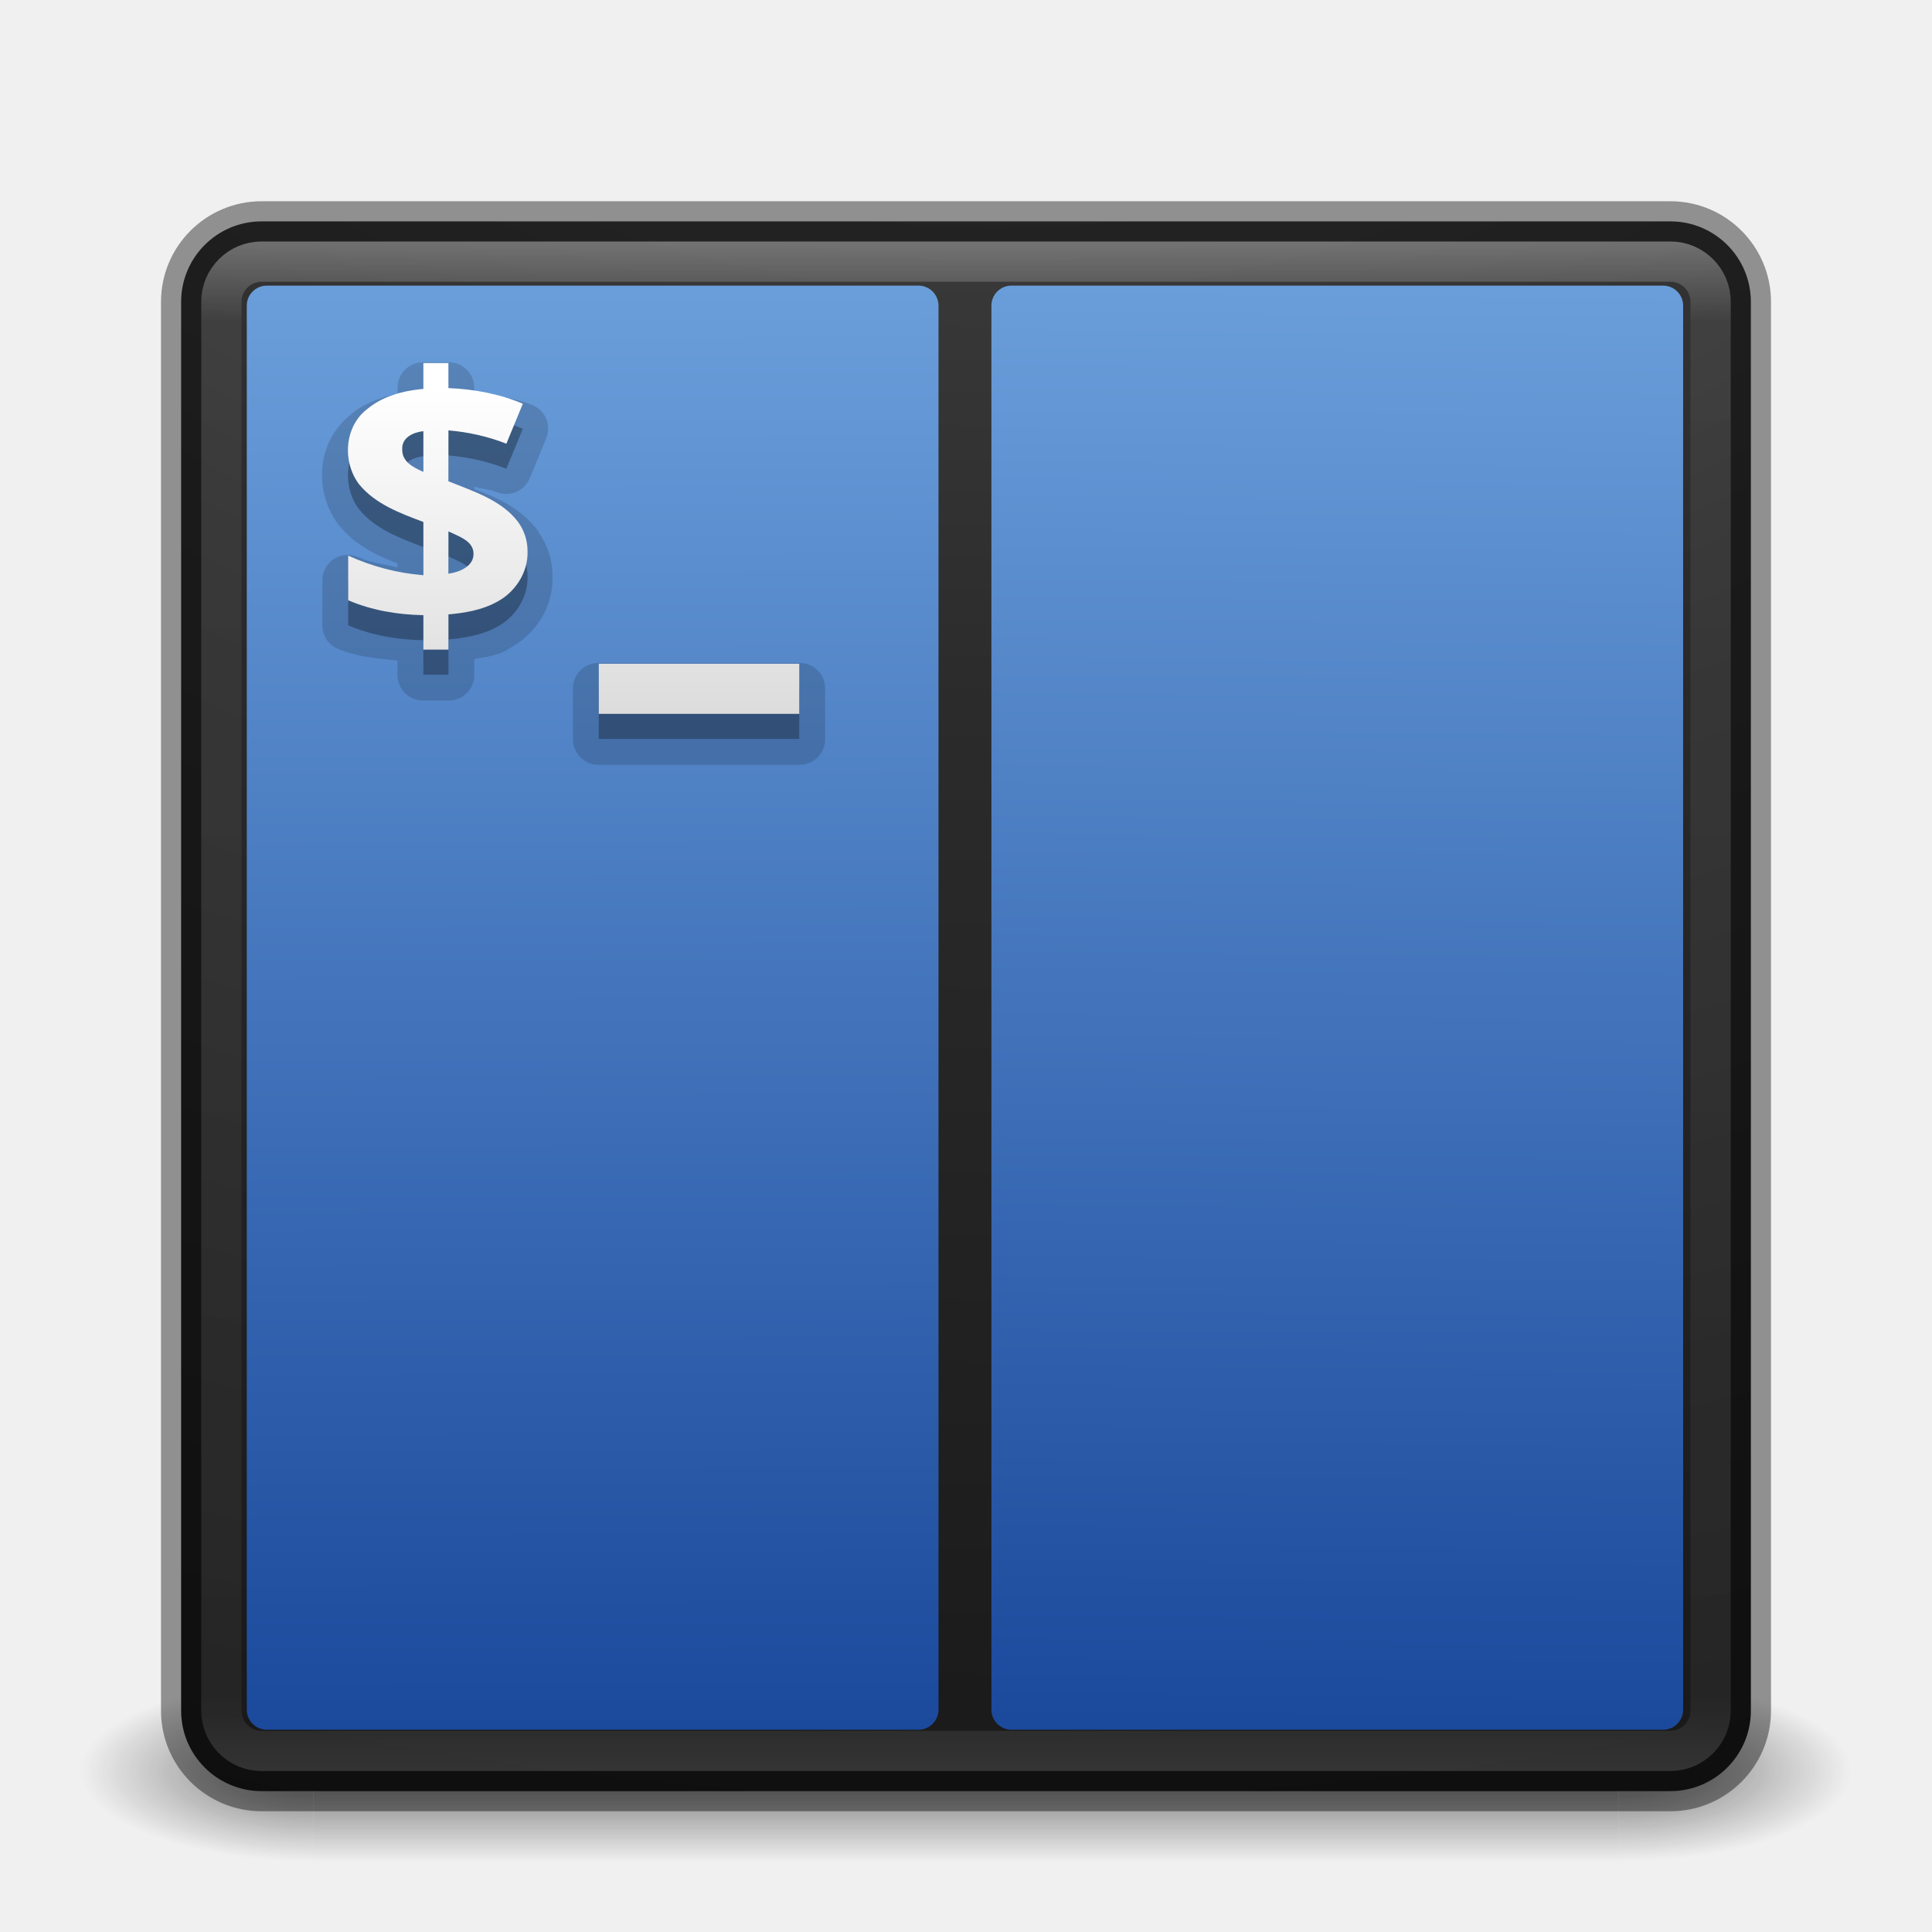
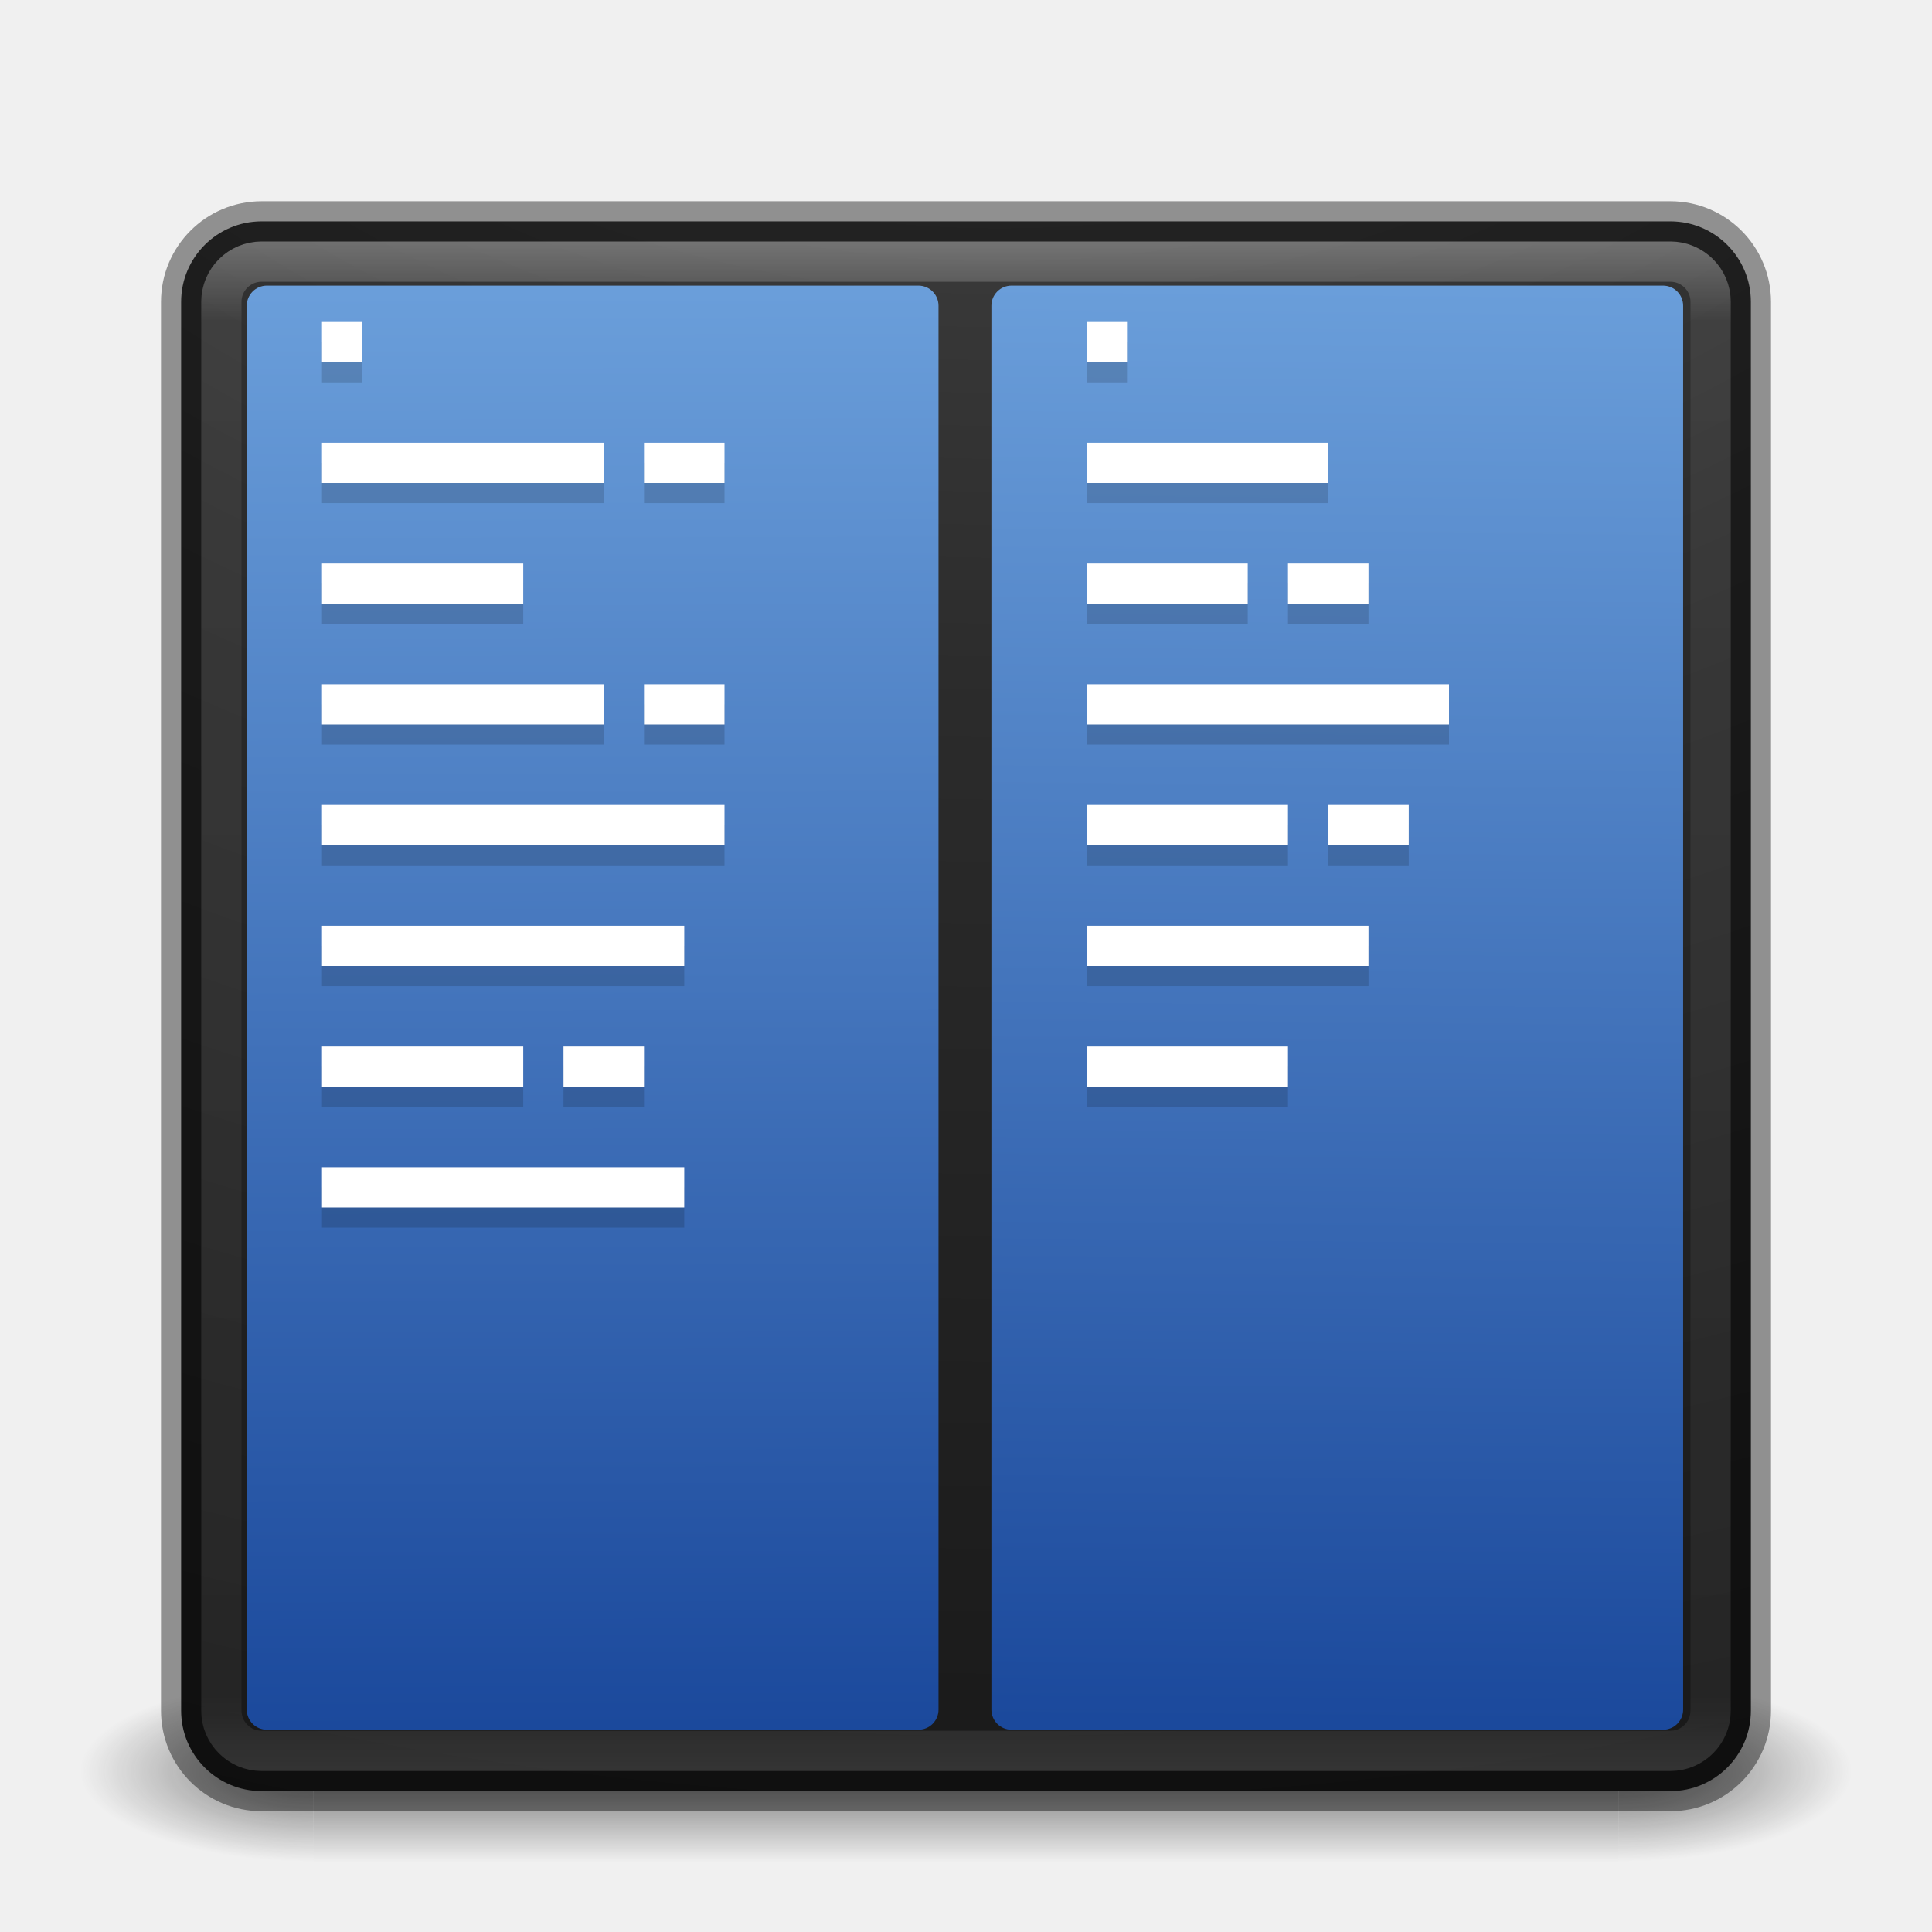
<svg xmlns="http://www.w3.org/2000/svg" xmlns:xlink="http://www.w3.org/1999/xlink" version="1.1" width="48" height="48" id="svg4296">
  <defs id="defs4298">
    <linearGradient id="linearGradient4319">
      <stop id="stop4321" offset="0" style="stop-color:#6a9eda;stop-opacity:1" />
      <stop id="stop4323" offset="1" style="stop-color:#1b499c;stop-opacity:1" />
    </linearGradient>
    <linearGradient id="linearGradient3895">
      <stop id="stop3897" style="stop-color:#ffffff;stop-opacity:1" offset="0" />
      <stop id="stop3899" style="stop-color:#ffffff;stop-opacity:0.235" offset="0.053" />
      <stop id="stop3901" style="stop-color:#ffffff;stop-opacity:0.157" offset="0.951" />
      <stop id="stop3903" style="stop-color:#ffffff;stop-opacity:0.392" offset="1" />
    </linearGradient>
    <linearGradient x1="20" y1="26" x2="20" y2="13" id="linearGradient4183" xlink:href="#linearGradient3680-6-6-6-3" gradientUnits="userSpaceOnUse" gradientTransform="translate(-48.16159,1.804873)" />
    <linearGradient id="linearGradient3680-6-6-6-3">
      <stop id="stop3682-4-6-1-3" style="stop-color:#dcdcdc;stop-opacity:1" offset="0" />
      <stop id="stop3684-8-5-8-0" style="stop-color:#ffffff;stop-opacity:1" offset="1" />
    </linearGradient>
    <linearGradient x1="24" y1="5" x2="24" y2="43" id="linearGradient3982" xlink:href="#linearGradient3924-1" gradientUnits="userSpaceOnUse" gradientTransform="translate(4e-6,1.000006)" />
    <linearGradient id="linearGradient3924-1">
      <stop id="stop3926-3" style="stop-color:#ffffff;stop-opacity:1" offset="0" />
      <stop id="stop3928-91" style="stop-color:#ffffff;stop-opacity:0.235" offset="0.063" />
      <stop id="stop3930-6" style="stop-color:#ffffff;stop-opacity:0.157" offset="0.951" />
      <stop id="stop3932-6" style="stop-color:#ffffff;stop-opacity:0.392" offset="1" />
    </linearGradient>
    <radialGradient cx="4.993" cy="43.5" r="2.5" fx="4.993" fy="43.5" id="radialGradient3963" xlink:href="#linearGradient3688-166-749" gradientUnits="userSpaceOnUse" gradientTransform="matrix(2.003784,0,0,1.4,27.98813,-17.4)" />
    <linearGradient id="linearGradient3688-166-749">
      <stop id="stop2883" style="stop-color:#181818;stop-opacity:1" offset="0" />
      <stop id="stop2885" style="stop-color:#181818;stop-opacity:0" offset="1" />
    </linearGradient>
    <radialGradient cx="4.993" cy="43.5" r="2.5" fx="4.993" fy="43.5" id="radialGradient3965" xlink:href="#linearGradient3688-464-309" gradientUnits="userSpaceOnUse" gradientTransform="matrix(2.003784,0,0,1.4,-20.01187,-104.4)" />
    <linearGradient id="linearGradient3688-464-309">
      <stop id="stop2889" style="stop-color:#181818;stop-opacity:1" offset="0" />
      <stop id="stop2891" style="stop-color:#181818;stop-opacity:0" offset="1" />
    </linearGradient>
    <linearGradient x1="25.058" y1="47.028" x2="25.058" y2="39.999" id="linearGradient3967" xlink:href="#linearGradient3702-501-757" gradientUnits="userSpaceOnUse" />
    <linearGradient id="linearGradient3702-501-757">
      <stop id="stop2895" style="stop-color:#181818;stop-opacity:0" offset="0" />
      <stop id="stop2897" style="stop-color:#181818;stop-opacity:1" offset="0.5" />
      <stop id="stop2899" style="stop-color:#181818;stop-opacity:0" offset="1" />
    </linearGradient>
    <linearGradient x1="20" y1="26" x2="20" y2="13" id="linearGradient3018" xlink:href="#linearGradient3680-6-6-6-3" gradientUnits="userSpaceOnUse" gradientTransform="translate(0,0.9999922)" />
    <linearGradient x1="24" y1="5" x2="24" y2="43" id="linearGradient3024" xlink:href="#linearGradient3895" gradientUnits="userSpaceOnUse" gradientTransform="translate(4e-6,1.000006)" />
    <radialGradient cx="4.993" cy="43.5" r="2.5" fx="4.993" fy="43.5" id="radialGradient3038" xlink:href="#linearGradient3688-166-749" gradientUnits="userSpaceOnUse" gradientTransform="matrix(2.003784,0,0,1.4,27.98813,-17.4)" />
    <radialGradient cx="4.993" cy="43.5" r="2.5" fx="4.993" fy="43.5" id="radialGradient3040" xlink:href="#linearGradient3688-464-309" gradientUnits="userSpaceOnUse" gradientTransform="matrix(2.003784,0,0,1.4,-20.01187,-104.4)" />
    <linearGradient x1="25.058" y1="47.028" x2="25.058" y2="39.999" id="linearGradient3042" xlink:href="#linearGradient3702-501-757" gradientUnits="userSpaceOnUse" />
    <radialGradient cx="6.73" cy="9.957" r="12.672" fx="6.2" fy="9.957" id="radialGradient3031" xlink:href="#linearGradient2867-449-88-871-390-598-476-591-434-148-57-177-8-3-3-6-4-8-8-8" gradientUnits="userSpaceOnUse" gradientTransform="matrix(0,9.497552,-11.65996,0,140.9306,-79.16098)" />
    <linearGradient id="linearGradient2867-449-88-871-390-598-476-591-434-148-57-177-8-3-3-6-4-8-8-8">
      <stop id="stop3750-1-0-7-6-6-1-3-9" style="stop-color:#ffcd7d;stop-opacity:1" offset="0" />
      <stop id="stop3752-3-7-4-0-32-8-923-0" style="stop-color:#fc8f36;stop-opacity:1" offset="0.262" />
      <stop id="stop3754-1-8-5-2-7-6-7-1" style="stop-color:#e23a0e;stop-opacity:1" offset="0.705" />
      <stop id="stop3756-1-6-2-6-6-1-96-6" style="stop-color:#ac441f;stop-opacity:1" offset="1" />
    </linearGradient>
    <radialGradient cx="7.118" cy="9.957" r="12.672" fx="7.118" fy="9.957" id="radialGradient3054-6" xlink:href="#linearGradient2867-449-88-871-390-598-476-591-434-148-57-177-8-3-3-6-4-8-8-8-5" gradientUnits="userSpaceOnUse" gradientTransform="matrix(0,9.140245,-11.2213,0,136.5628,-77.88753)" />
    <linearGradient id="linearGradient2867-449-88-871-390-598-476-591-434-148-57-177-8-3-3-6-4-8-8-8-5">
      <stop id="stop3750-1-0-7-6-6-1-3-9-3" style="stop-color:#505050;stop-opacity:1" offset="0" />
      <stop id="stop3752-3-7-4-0-32-8-923-0-7" style="stop-color:#2b2b2b;stop-opacity:1" offset="0.262" />
      <stop id="stop3754-1-8-5-2-7-6-7-1-9" style="stop-color:#0a0a0a;stop-opacity:1" offset="0.705" />
      <stop id="stop3756-1-6-2-6-6-1-96-6-0" style="stop-color:#000000;stop-opacity:1" offset="1" />
    </linearGradient>
    <radialGradient cx="6.73" cy="9.957" r="12.672" fx="6.2" fy="9.957" id="radialGradient3077" xlink:href="#linearGradient2867-449-88-871-390-598-476-591-434-148-57-177-8-3-3-6-4-8-8-8-5" gradientUnits="userSpaceOnUse" gradientTransform="matrix(0,9.497552,-11.65996,0,136.4305,-84.66097)" />
    <linearGradient x1="20" y1="26" x2="20" y2="13" id="linearGradient3018-5" xlink:href="#linearGradient3680-6-6-6-3-7" gradientUnits="userSpaceOnUse" gradientTransform="translate(0,0.9999922)" />
    <linearGradient id="linearGradient3680-6-6-6-3-7">
      <stop id="stop3682-4-6-1-3-7" style="stop-color:#dcdcdc;stop-opacity:1" offset="0" />
      <stop id="stop3684-8-5-8-0-2" style="stop-color:#ffffff;stop-opacity:1" offset="1" />
    </linearGradient>
    <linearGradient x1="20" y1="26" x2="20" y2="13" id="linearGradient3950" xlink:href="#linearGradient3680-6-6-6-3-7" gradientUnits="userSpaceOnUse" gradientTransform="translate(-20,-24.00001)" />
    <linearGradient xlink:href="#linearGradient2882" id="linearGradient3118" gradientUnits="userSpaceOnUse" x1="15.733" y1="13.055" x2="15.733" y2="31.025" />
    <linearGradient id="linearGradient2882">
      <stop style="stop-color:white;stop-opacity:1;" offset="0" id="stop2884" />
      <stop id="stop2892" offset="0.392" style="stop-color:#fce94f;stop-opacity:1;" />
      <stop id="stop2890" offset="0.5" style="stop-color:#fce94f;stop-opacity:1;" />
      <stop style="stop-color:#fce94f;stop-opacity:1;" offset="0.693" id="stop2894" />
      <stop style="stop-color:white;stop-opacity:1;" offset="1" id="stop2886" />
    </linearGradient>
    <linearGradient x1="12.938" y1="8.438" x2="15.25" y2="19.812" id="linearGradient2986" xlink:href="#linearGradient6592-2-7" gradientUnits="userSpaceOnUse" gradientTransform="matrix(0.952381,0,0,1.333332,1.142857,1.000002)" />
    <linearGradient id="linearGradient6592-2-7">
      <stop id="stop6594-0-2" style="stop-color:#ffffff;stop-opacity:0.275" offset="0" />
      <stop id="stop6596-2-5" style="stop-color:#ffffff;stop-opacity:0" offset="1" />
    </linearGradient>
    <linearGradient xlink:href="#linearGradient4319" id="linearGradient4295" x1="15.017" y1="7.263" x2="15.094" y2="42.94" gradientUnits="userSpaceOnUse" />
    <linearGradient xlink:href="#linearGradient4319" id="linearGradient4311" x1="33.517" y1="7.131" x2="33.196" y2="42.807" gradientUnits="userSpaceOnUse" />
    <radialGradient gradientTransform="matrix(2.003784,0,0,1.4,27.98813,-17.4)" gradientUnits="userSpaceOnUse" xlink:href="#linearGradient3688-166-749" id="radialGradient3963-4" fy="43.5" fx="4.993" r="2.5" cy="43.5" cx="4.993" />
    <radialGradient gradientTransform="matrix(2.003784,0,0,1.4,-20.01187,-104.4)" gradientUnits="userSpaceOnUse" xlink:href="#linearGradient3688-166-749" id="radialGradient3965-4" fy="43.5" fx="4.993" r="2.5" cy="43.5" cx="4.993" />
    <linearGradient gradientTransform="translate(0,0.9999922)" gradientUnits="userSpaceOnUse" xlink:href="#linearGradient3680-6-6-6-3" id="linearGradient4282" y2="13" x2="20" y1="26" x1="20" />
    <linearGradient gradientTransform="translate(4e-6,1.000006)" gradientUnits="userSpaceOnUse" xlink:href="#linearGradient3895" id="linearGradient4284" y2="43" x2="24" y1="5" x1="24" />
    <radialGradient gradientTransform="matrix(2.003784,0,0,1.4,27.98813,-17.4)" gradientUnits="userSpaceOnUse" xlink:href="#linearGradient3688-166-749" id="radialGradient3038-5" fy="43.5" fx="4.993" r="2.5" cy="43.5" cx="4.993" />
    <radialGradient gradientTransform="matrix(2.003784,0,0,1.4,-20.01187,-104.4)" gradientUnits="userSpaceOnUse" xlink:href="#linearGradient3688-166-749" id="radialGradient3040-7" fy="43.5" fx="4.993" r="2.5" cy="43.5" cx="4.993" />
    <linearGradient gradientUnits="userSpaceOnUse" xlink:href="#linearGradient3702-501-757" id="linearGradient4288" y2="39.999" x2="25.058" y1="47.028" x1="25.058" />
    <radialGradient gradientTransform="matrix(0,9.497552,-11.65996,0,140.9306,-79.16098)" gradientUnits="userSpaceOnUse" xlink:href="#linearGradient2867-449-88-871-390-598-476-591-434-148-57-177-8-3-3-6-4-8-8-8" id="radialGradient3031-5" fy="9.957" fx="6.2" r="12.672" cy="9.957" cx="6.73" />
    <radialGradient gradientTransform="matrix(0,9.140245,-11.2213,0,88.40118,-77.08266)" gradientUnits="userSpaceOnUse" xlink:href="#linearGradient2867-449-88-871-390-598-476-591-434-148-57-177-8-3-3-6-4-8-8-8-5" id="radialGradient3054-6-9" fy="9.957" fx="7.118" r="12.672" cy="9.957" cx="7.118" />
    <radialGradient gradientTransform="matrix(0,9.497552,-11.65996,0,136.4305,-84.66097)" gradientUnits="userSpaceOnUse" xlink:href="#linearGradient2867-449-88-871-390-598-476-591-434-148-57-177-8-3-3-6-4-8-8-8-5" id="radialGradient3077-5" fy="9.957" fx="6.2" r="12.672" cy="9.957" cx="6.73" />
    <linearGradient gradientTransform="translate(-20,-24.00001)" gradientUnits="userSpaceOnUse" xlink:href="#linearGradient3680-6-6-6-3" id="linearGradient4293" y2="13" x2="20" y1="26" x1="20" />
  </defs>
  <g transform="matrix(1.157895,0,0,0.6428571,-3.789476,16.03572)" id="g3712-5" style="opacity:0.6">
    <rect width="5" height="7" x="38" y="40" id="rect2801-3" style="fill:url(#radialGradient3038);fill-opacity:1;stroke:none" />
    <rect width="5" height="7" x="-10" y="-47" transform="scale(-1,-1)" id="rect3696-6" style="fill:url(#radialGradient3040);fill-opacity:1;stroke:none" />
    <rect width="28" height="7" x="10" y="40" id="rect3700-4" style="fill:url(#linearGradient3042);fill-opacity:1;stroke:none" />
  </g>
  <rect width="39" height="39" rx="2" ry="2" x="4.5" y="5.5" id="rect5505-21" style="color:#000000;display:inline;overflow:visible;visibility:visible;opacity:1;fill:url(#radialGradient3054-6);fill-opacity:1;fill-rule:nonzero;stroke:none;stroke-width:1;marker:none;enable-background:accumulate" />
  <rect width="39" height="39" rx="2" ry="2" x="4.5" y="5.5" id="rect5505-21-3-2" style="color:#000000;display:inline;overflow:visible;visibility:visible;opacity:0.4;fill:none;stroke:#000000;stroke-width:1;stroke-linecap:round;stroke-linejoin:round;stroke-miterlimit:4;stroke-dasharray:none;stroke-dashoffset:0;stroke-opacity:1;marker:none;enable-background:accumulate" />
  <rect width="37" height="37" rx="1" ry="1" x="5.5" y="6.5" id="rect6741" style="opacity:0.3;fill:none;stroke:url(#linearGradient3024);stroke-width:1;stroke-linecap:round;stroke-linejoin:round;stroke-miterlimit:4;stroke-dasharray:none;stroke-dashoffset:0;stroke-opacity:1" />
  <path style="opacity:1;fill:url(#linearGradient4295);fill-opacity:1;fill-rule:evenodd;stroke:none;stroke-width:10;stroke-linecap:butt;stroke-linejoin:bevel;stroke-miterlimit:4;stroke-dasharray:none;stroke-opacity:1" d="m 6.631,7.096 c -0.277,0 -0.5,0.223 -0.5,0.5 l 0,34.879 c 0,0.277 0.223,0.5 0.5,0.5 l 16.186,0 c 0.277,0 0.5,-0.223 0.5,-0.5 l 0,-34.879 c 0,-0.277 -0.223,-0.5 -0.5,-0.5 z" id="rect4212" />
  <path style="opacity:1;fill:url(#linearGradient4311);fill-opacity:1;fill-rule:nonzero;stroke:none;stroke-width:10;stroke-linecap:butt;stroke-linejoin:bevel;stroke-miterlimit:4;stroke-dasharray:none;stroke-opacity:1" d="m 25.131,7.096 c -0.277,0 -0.5,0.223 -0.5,0.5 l 0,34.879 c 0,0.277 0.223,0.5 0.5,0.5 l 16.186,0 c 0.277,0 0.5,-0.223 0.5,-0.5 l 0,-34.879 c 0,-0.277 -0.223,-0.5 -0.5,-0.5 z" id="rect4237" />
-   <g id="g4321" transform="matrix(0.6225959,0,0,0.6225596,32.41041,0.4251633)">
-     <path style="opacity:0.15;fill:#000000;fill-opacity:1;stroke:none" id="path3987" d="m -35.162,13.774 a 1.016,1.016 0 0 0 -1.031,1.031 l 0,0.219 c -0.634,0.147 -1.275,0.351 -1.844,0.812 -0.012,0.009 -0.019,0.022 -0.031,0.031 -1.378,1.098 -1.471,3.094 -0.469,4.406 a 1.016,1.016 0 0 0 0.031,0.031 c 0.675,0.819 1.523,1.187 2.312,1.5 l 0,0.156 c -0.517,-0.12 -1.065,-0.182 -1.562,-0.406 a 1.016,1.016 0 0 0 -1.438,0.938 l 0,1.781 a 1.016,1.016 0 0 0 0.625,0.938 c 0.773,0.328 1.577,0.378 2.375,0.469 l 0,0.562 a 1.016,1.016 0 0 0 1.031,1.031 l 1,0 a 1.016,1.016 0 0 0 1.031,-1.031 l 0,-0.625 c 0.434,-0.084 0.841,-0.114 1.281,-0.344 0.014,-0.007 0.018,-0.024 0.031,-0.031 1.105,-0.561 1.852,-1.665 1.812,-2.938 -3.27e-4,-0.011 4.37e-4,-0.021 0,-0.031 -0.004,-0.622 -0.207,-1.223 -0.562,-1.719 a 1.016,1.016 0 0 0 0,-0.031 c -0.732,-0.976 -1.707,-1.364 -2.562,-1.688 l 0,-0.094 c 0.304,0.074 0.629,0.109 0.906,0.219 a 1.016,1.016 0 0 0 1.312,-0.562 l 0.656,-1.594 a 1.016,1.016 0 0 0 -0.531,-1.312 c -0.75,-0.321 -1.559,-0.365 -2.344,-0.469 l 0,-0.219 a 1.016,1.016 0 0 0 -1.031,-1.031 l -1,0 z m 7,12 a 1.016,1.016 0 0 0 -1.031,1.031 l 0,2 a 1.016,1.016 0 0 0 1.031,1.031 l 8,0 a 1.016,1.016 0 0 0 1.031,-1.031 l 0,-2 a 1.016,1.016 0 0 0 -1.031,-1.031 l -8,0 z" />
-     <path style="opacity:0.3;fill:#000000;fill-opacity:1;stroke:none" id="path3651-2-3-5-5" d="m -35.162,14.805 0,1.031 c -0.821,0.078 -1.613,0.283 -2.25,0.812 -0.915,0.707 -0.985,2.12 -0.312,3 0.65,0.789 1.619,1.144 2.562,1.5 l 0,2.125 c -1.052,-0.086 -2.044,-0.35 -3,-0.781 l 0,1.781 c 0.957,0.406 1.96,0.573 3,0.594 l 0,1.375 1,0 0,-1.406 c 0.637,-0.057 1.311,-0.168 1.875,-0.469 0.783,-0.384 1.316,-1.212 1.281,-2.062 0.003,-0.411 -0.131,-0.815 -0.375,-1.156 -0.654,-0.872 -1.795,-1.227 -2.781,-1.625 l 0,-2.031 c 0.782,0.064 1.587,0.244 2.312,0.531 l 0.656,-1.594 c -0.926,-0.397 -1.959,-0.584 -2.969,-0.625 l 0,-1 -1,0 z m 0,2.719 0,1.625 c -0.398,-0.175 -0.862,-0.406 -0.844,-0.906 -0.019,-0.472 0.441,-0.673 0.844,-0.719 z m 1,4 c 0.395,0.193 0.991,0.373 1,0.875 0.023,0.512 -0.553,0.753 -1,0.812 l 0,-1.688 z m 6,5.281 0,2 8,0 0,-2 -8,0 z" />
-     <path style="color:#000000;font-style:normal;font-variant:normal;font-weight:bold;font-stretch:normal;font-size:14.312px;line-height:125%;font-family:'Open Sans';-inkscape-font-specification:'Open Sans Bold';letter-spacing:0px;word-spacing:0px;display:inline;overflow:visible;visibility:visible;fill:url(#linearGradient4183);fill-opacity:1;fill-rule:nonzero;stroke:none;marker:none;enable-background:accumulate" id="text3905-9" d="m -35.162,13.805 0,1.031 c -0.821,0.078 -1.613,0.283 -2.25,0.812 -0.915,0.707 -0.985,2.12 -0.312,3 0.65,0.789 1.619,1.144 2.562,1.5 l 0,2.125 c -1.052,-0.086 -2.044,-0.35 -3,-0.781 l 0,1.781 c 0.957,0.406 1.96,0.573 3,0.594 l 0,1.375 1,0 0,-1.406 c 0.637,-0.057 1.311,-0.168 1.875,-0.469 0.783,-0.384 1.316,-1.212 1.281,-2.062 0.003,-0.411 -0.131,-0.815 -0.375,-1.156 -0.654,-0.872 -1.795,-1.227 -2.781,-1.625 l 0,-2.031 c 0.782,0.064 1.587,0.244 2.312,0.531 l 0.656,-1.594 c -0.926,-0.397 -1.959,-0.584 -2.969,-0.625 l 0,-1 -1,0 z m 0,2.719 0,1.625 c -0.398,-0.175 -0.862,-0.406 -0.844,-0.906 -0.019,-0.472 0.441,-0.673 0.844,-0.719 z m 1,4 c 0.395,0.193 0.991,0.373 1,0.875 0.023,0.512 -0.553,0.753 -1,0.812 l 0,-1.688 z m 6,5.281 0,2 8,0 0,-2 -8,0 z" />
+   <g id="g4261" transform="translate(1,0)">
+     <g transform="translate(0,0.5)" style="opacity:0.15;fill:#000000;fill-opacity:1" id="g4409">
+       <path id="path4411" d="m 7,11 7,0 0,1 -7,0 z" style="opacity:1;fill:#000000;fill-opacity:1;stroke:none;stroke-width:2;stroke-linecap:round;stroke-linejoin:round;stroke-miterlimit:4;stroke-dasharray:none;stroke-opacity:1" />
+       <path style="opacity:1;fill:#000000;fill-opacity:1;stroke:none;stroke-width:2;stroke-linecap:round;stroke-linejoin:round;stroke-miterlimit:4;stroke-dasharray:none;stroke-opacity:1" d="m 7,14 5,0 0,1 -5,0 z" id="path4413" />
+       <path id="path4415" d="m 7,17 7,0 0,1 -7,0 z" style="opacity:1;fill:#000000;fill-opacity:1;stroke:none;stroke-width:2;stroke-linecap:round;stroke-linejoin:round;stroke-miterlimit:4;stroke-dasharray:none;stroke-opacity:1" />
+       <path style="opacity:1;fill:#000000;fill-opacity:1;stroke:none;stroke-width:2;stroke-linecap:round;stroke-linejoin:round;stroke-miterlimit:4;stroke-dasharray:none;stroke-opacity:1" d="m 7,20 10,0 0,1 -10,0 z" id="path4417" />
+       <path id="path4419" d="m 7,23 9,0 0,1 -9,0 z" style="opacity:1;fill:#000000;fill-opacity:1;stroke:none;stroke-width:2;stroke-linecap:round;stroke-linejoin:round;stroke-miterlimit:4;stroke-dasharray:none;stroke-opacity:1" />
+       <path style="opacity:1;fill:#000000;fill-opacity:1;stroke:none;stroke-width:2;stroke-linecap:round;stroke-linejoin:round;stroke-miterlimit:4;stroke-dasharray:none;stroke-opacity:1" d="m 7,26 5,0 0,1 -5,0 z" id="path4421" />
+       <path id="path4423" d="m 7,29 9,0 0,1 -9,0 z" style="opacity:1;fill:#000000;fill-opacity:1;stroke:none;stroke-width:2;stroke-linecap:round;stroke-linejoin:round;stroke-miterlimit:4;stroke-dasharray:none;stroke-opacity:1" />
+       <path id="path4425" d="M 7,8 8,8 8,9 7,9 Z" style="opacity:1;fill:#000000;fill-opacity:1;stroke:none;stroke-width:2;stroke-linecap:round;stroke-linejoin:round;stroke-miterlimit:4;stroke-dasharray:none;stroke-opacity:1" />
+       <path style="opacity:1;fill:#000000;fill-opacity:1;stroke:none;stroke-width:2;stroke-linecap:round;stroke-linejoin:round;stroke-miterlimit:4;stroke-dasharray:none;stroke-opacity:1" d="m 26,8 1,0 0,1 -1,0 z" id="path4427" />
+       <path id="path4429" d="m 26,27 5,0 0,-1 -5,0 z" style="opacity:1;fill:#000000;fill-opacity:1;stroke:none;stroke-width:2;stroke-linecap:round;stroke-linejoin:round;stroke-miterlimit:4;stroke-dasharray:none;stroke-opacity:1" />
+       <path style="opacity:1;fill:#000000;fill-opacity:1;stroke:none;stroke-width:2;stroke-linecap:round;stroke-linejoin:round;stroke-miterlimit:4;stroke-dasharray:none;stroke-opacity:1" d="m 26,24 7,0 0,-1 -7,0 z" id="path4431" />
+       <path id="path4433" d="m 26,21 5,0 0,-1 -5,0 z" style="opacity:1;fill:#000000;fill-opacity:1;stroke:none;stroke-width:2;stroke-linecap:round;stroke-linejoin:round;stroke-miterlimit:4;stroke-dasharray:none;stroke-opacity:1" />
+       <path style="opacity:1;fill:#000000;fill-opacity:1;stroke:none;stroke-width:2;stroke-linecap:round;stroke-linejoin:round;stroke-miterlimit:4;stroke-dasharray:none;stroke-opacity:1" d="m 26,18 9,0 0,-1 -9,0 z" id="path4435" />
+       <path id="path4437" d="m 26,15 4,0 0,-1 -4,0 z" style="opacity:1;fill:#000000;fill-opacity:1;stroke:none;stroke-width:2;stroke-linecap:round;stroke-linejoin:round;stroke-miterlimit:4;stroke-dasharray:none;stroke-opacity:1" />
+       <path style="opacity:1;fill:#000000;fill-opacity:1;stroke:none;stroke-width:2;stroke-linecap:round;stroke-linejoin:round;stroke-miterlimit:4;stroke-dasharray:none;stroke-opacity:1" d="m 26,12 6,0 0,-1 -6,0 z" id="path4439" />
+       <path style="opacity:1;fill:#000000;fill-opacity:1;stroke:none;stroke-width:2;stroke-linecap:round;stroke-linejoin:round;stroke-miterlimit:4;stroke-dasharray:none;stroke-opacity:1" d="m 15,11 2,0 0,1 -2,0 z" id="path4441" />
+       <path id="path4443" d="m 15,17 2,0 0,1 -2,0 z" style="opacity:1;fill:#000000;fill-opacity:1;stroke:none;stroke-width:2;stroke-linecap:round;stroke-linejoin:round;stroke-miterlimit:4;stroke-dasharray:none;stroke-opacity:1" />
+       <path style="opacity:1;fill:#000000;fill-opacity:1;stroke:none;stroke-width:2;stroke-linecap:round;stroke-linejoin:round;stroke-miterlimit:4;stroke-dasharray:none;stroke-opacity:1" d="m 13,26 2,0 0,1 -2,0 z" id="path4445" />
+       <path id="path4447" d="m 31,14 2,0 0,1 -2,0 z" style="opacity:1;fill:#000000;fill-opacity:1;stroke:none;stroke-width:2;stroke-linecap:round;stroke-linejoin:round;stroke-miterlimit:4;stroke-dasharray:none;stroke-opacity:1" />
+       <path style="opacity:1;fill:#000000;fill-opacity:1;stroke:none;stroke-width:2;stroke-linecap:round;stroke-linejoin:round;stroke-miterlimit:4;stroke-dasharray:none;stroke-opacity:1" d="m 32,20 2,0 0,1 -2,0 z" id="path4449" />
+     </g>
+     <g id="g4387">
+       <path style="opacity:1;fill:#ffffff;fill-opacity:1;stroke:none;stroke-width:2;stroke-linecap:round;stroke-linejoin:round;stroke-miterlimit:4;stroke-dasharray:none;stroke-opacity:1" d="m 7,11 7,0 0,1 -7,0 z" id="rect4223" />
+       <path id="path4226" d="m 7,14 5,0 0,1 -5,0 z" style="opacity:1;fill:#ffffff;fill-opacity:1;stroke:none;stroke-width:2;stroke-linecap:round;stroke-linejoin:round;stroke-miterlimit:4;stroke-dasharray:none;stroke-opacity:1" />
+       <path style="opacity:1;fill:#ffffff;fill-opacity:1;stroke:none;stroke-width:2;stroke-linecap:round;stroke-linejoin:round;stroke-miterlimit:4;stroke-dasharray:none;stroke-opacity:1" d="m 7,17 7,0 0,1 -7,0 z" id="path4228" />
+       <path id="path4230" d="m 7,20 10,0 0,1 -10,0 z" style="opacity:1;fill:#ffffff;fill-opacity:1;stroke:none;stroke-width:2;stroke-linecap:round;stroke-linejoin:round;stroke-miterlimit:4;stroke-dasharray:none;stroke-opacity:1" />
+       <path style="opacity:1;fill:#ffffff;fill-opacity:1;stroke:none;stroke-width:2;stroke-linecap:round;stroke-linejoin:round;stroke-miterlimit:4;stroke-dasharray:none;stroke-opacity:1" d="m 7,23 9,0 0,1 -9,0 z" id="path4232" />
+       <path id="path4234" d="m 7,26 5,0 0,1 -5,0 z" style="opacity:1;fill:#ffffff;fill-opacity:1;stroke:none;stroke-width:2;stroke-linecap:round;stroke-linejoin:round;stroke-miterlimit:4;stroke-dasharray:none;stroke-opacity:1" />
+       <path style="opacity:1;fill:#ffffff;fill-opacity:1;stroke:none;stroke-width:2;stroke-linecap:round;stroke-linejoin:round;stroke-miterlimit:4;stroke-dasharray:none;stroke-opacity:1" d="m 7,29 9,0 0,1 -9,0 z" id="path4236" />
+       <path style="opacity:1;fill:#ffffff;fill-opacity:1;stroke:none;stroke-width:2;stroke-linecap:round;stroke-linejoin:round;stroke-miterlimit:4;stroke-dasharray:none;stroke-opacity:1" d="M 7,8 8,8 8,9 7,9 Z" id="path4254" />
+       <path id="path4256" d="m 26,8 1,0 0,1 -1,0 z" style="opacity:1;fill:#ffffff;fill-opacity:1;stroke:none;stroke-width:2;stroke-linecap:round;stroke-linejoin:round;stroke-miterlimit:4;stroke-dasharray:none;stroke-opacity:1" />
+       <path style="opacity:1;fill:#ffffff;fill-opacity:1;stroke:none;stroke-width:2;stroke-linecap:round;stroke-linejoin:round;stroke-miterlimit:4;stroke-dasharray:none;stroke-opacity:1" d="m 26,27 5,0 0,-1 -5,0 z" id="path4271" />
+       <path id="path4273" d="m 26,24 7,0 0,-1 -7,0 z" style="opacity:1;fill:#ffffff;fill-opacity:1;stroke:none;stroke-width:2;stroke-linecap:round;stroke-linejoin:round;stroke-miterlimit:4;stroke-dasharray:none;stroke-opacity:1" />
+       <path style="opacity:1;fill:#ffffff;fill-opacity:1;stroke:none;stroke-width:2;stroke-linecap:round;stroke-linejoin:round;stroke-miterlimit:4;stroke-dasharray:none;stroke-opacity:1" d="m 26,21 5,0 0,-1 -5,0 z" id="path4275" />
+       <path id="path4277" d="m 26,18 9,0 0,-1 -9,0 z" style="opacity:1;fill:#ffffff;fill-opacity:1;stroke:none;stroke-width:2;stroke-linecap:round;stroke-linejoin:round;stroke-miterlimit:4;stroke-dasharray:none;stroke-opacity:1" />
+       <path style="opacity:1;fill:#ffffff;fill-opacity:1;stroke:none;stroke-width:2;stroke-linecap:round;stroke-linejoin:round;stroke-miterlimit:4;stroke-dasharray:none;stroke-opacity:1" d="m 26,15 4,0 0,-1 -4,0 z" id="path4279" />
+       <path id="path4281" d="m 26,12 6,0 0,-1 -6,0 z" style="opacity:1;fill:#ffffff;fill-opacity:1;stroke:none;stroke-width:2;stroke-linecap:round;stroke-linejoin:round;stroke-miterlimit:4;stroke-dasharray:none;stroke-opacity:1" />
+       <path id="path4297" d="m 15,11 2,0 0,1 -2,0 z" style="opacity:1;fill:#ffffff;fill-opacity:1;stroke:none;stroke-width:2;stroke-linecap:round;stroke-linejoin:round;stroke-miterlimit:4;stroke-dasharray:none;stroke-opacity:1" />
+       <path style="opacity:1;fill:#ffffff;fill-opacity:1;stroke:none;stroke-width:2;stroke-linecap:round;stroke-linejoin:round;stroke-miterlimit:4;stroke-dasharray:none;stroke-opacity:1" d="m 15,17 2,0 0,1 -2,0 z" id="path4299" />
+       <path id="path4301" d="m 13,26 2,0 0,1 -2,0 z" style="opacity:1;fill:#ffffff;fill-opacity:1;stroke:none;stroke-width:2;stroke-linecap:round;stroke-linejoin:round;stroke-miterlimit:4;stroke-dasharray:none;stroke-opacity:1" />
+       <path style="opacity:1;fill:#ffffff;fill-opacity:1;stroke:none;stroke-width:2;stroke-linecap:round;stroke-linejoin:round;stroke-miterlimit:4;stroke-dasharray:none;stroke-opacity:1" d="m 31,14 2,0 0,1 -2,0 z" id="path4303" />
+       <path id="path4385" d="m 32,20 2,0 0,1 -2,0 z" style="opacity:1;fill:#ffffff;fill-opacity:1;stroke:none;stroke-width:2;stroke-linecap:round;stroke-linejoin:round;stroke-miterlimit:4;stroke-dasharray:none;stroke-opacity:1" />
+     </g>
  </g>
</svg>
